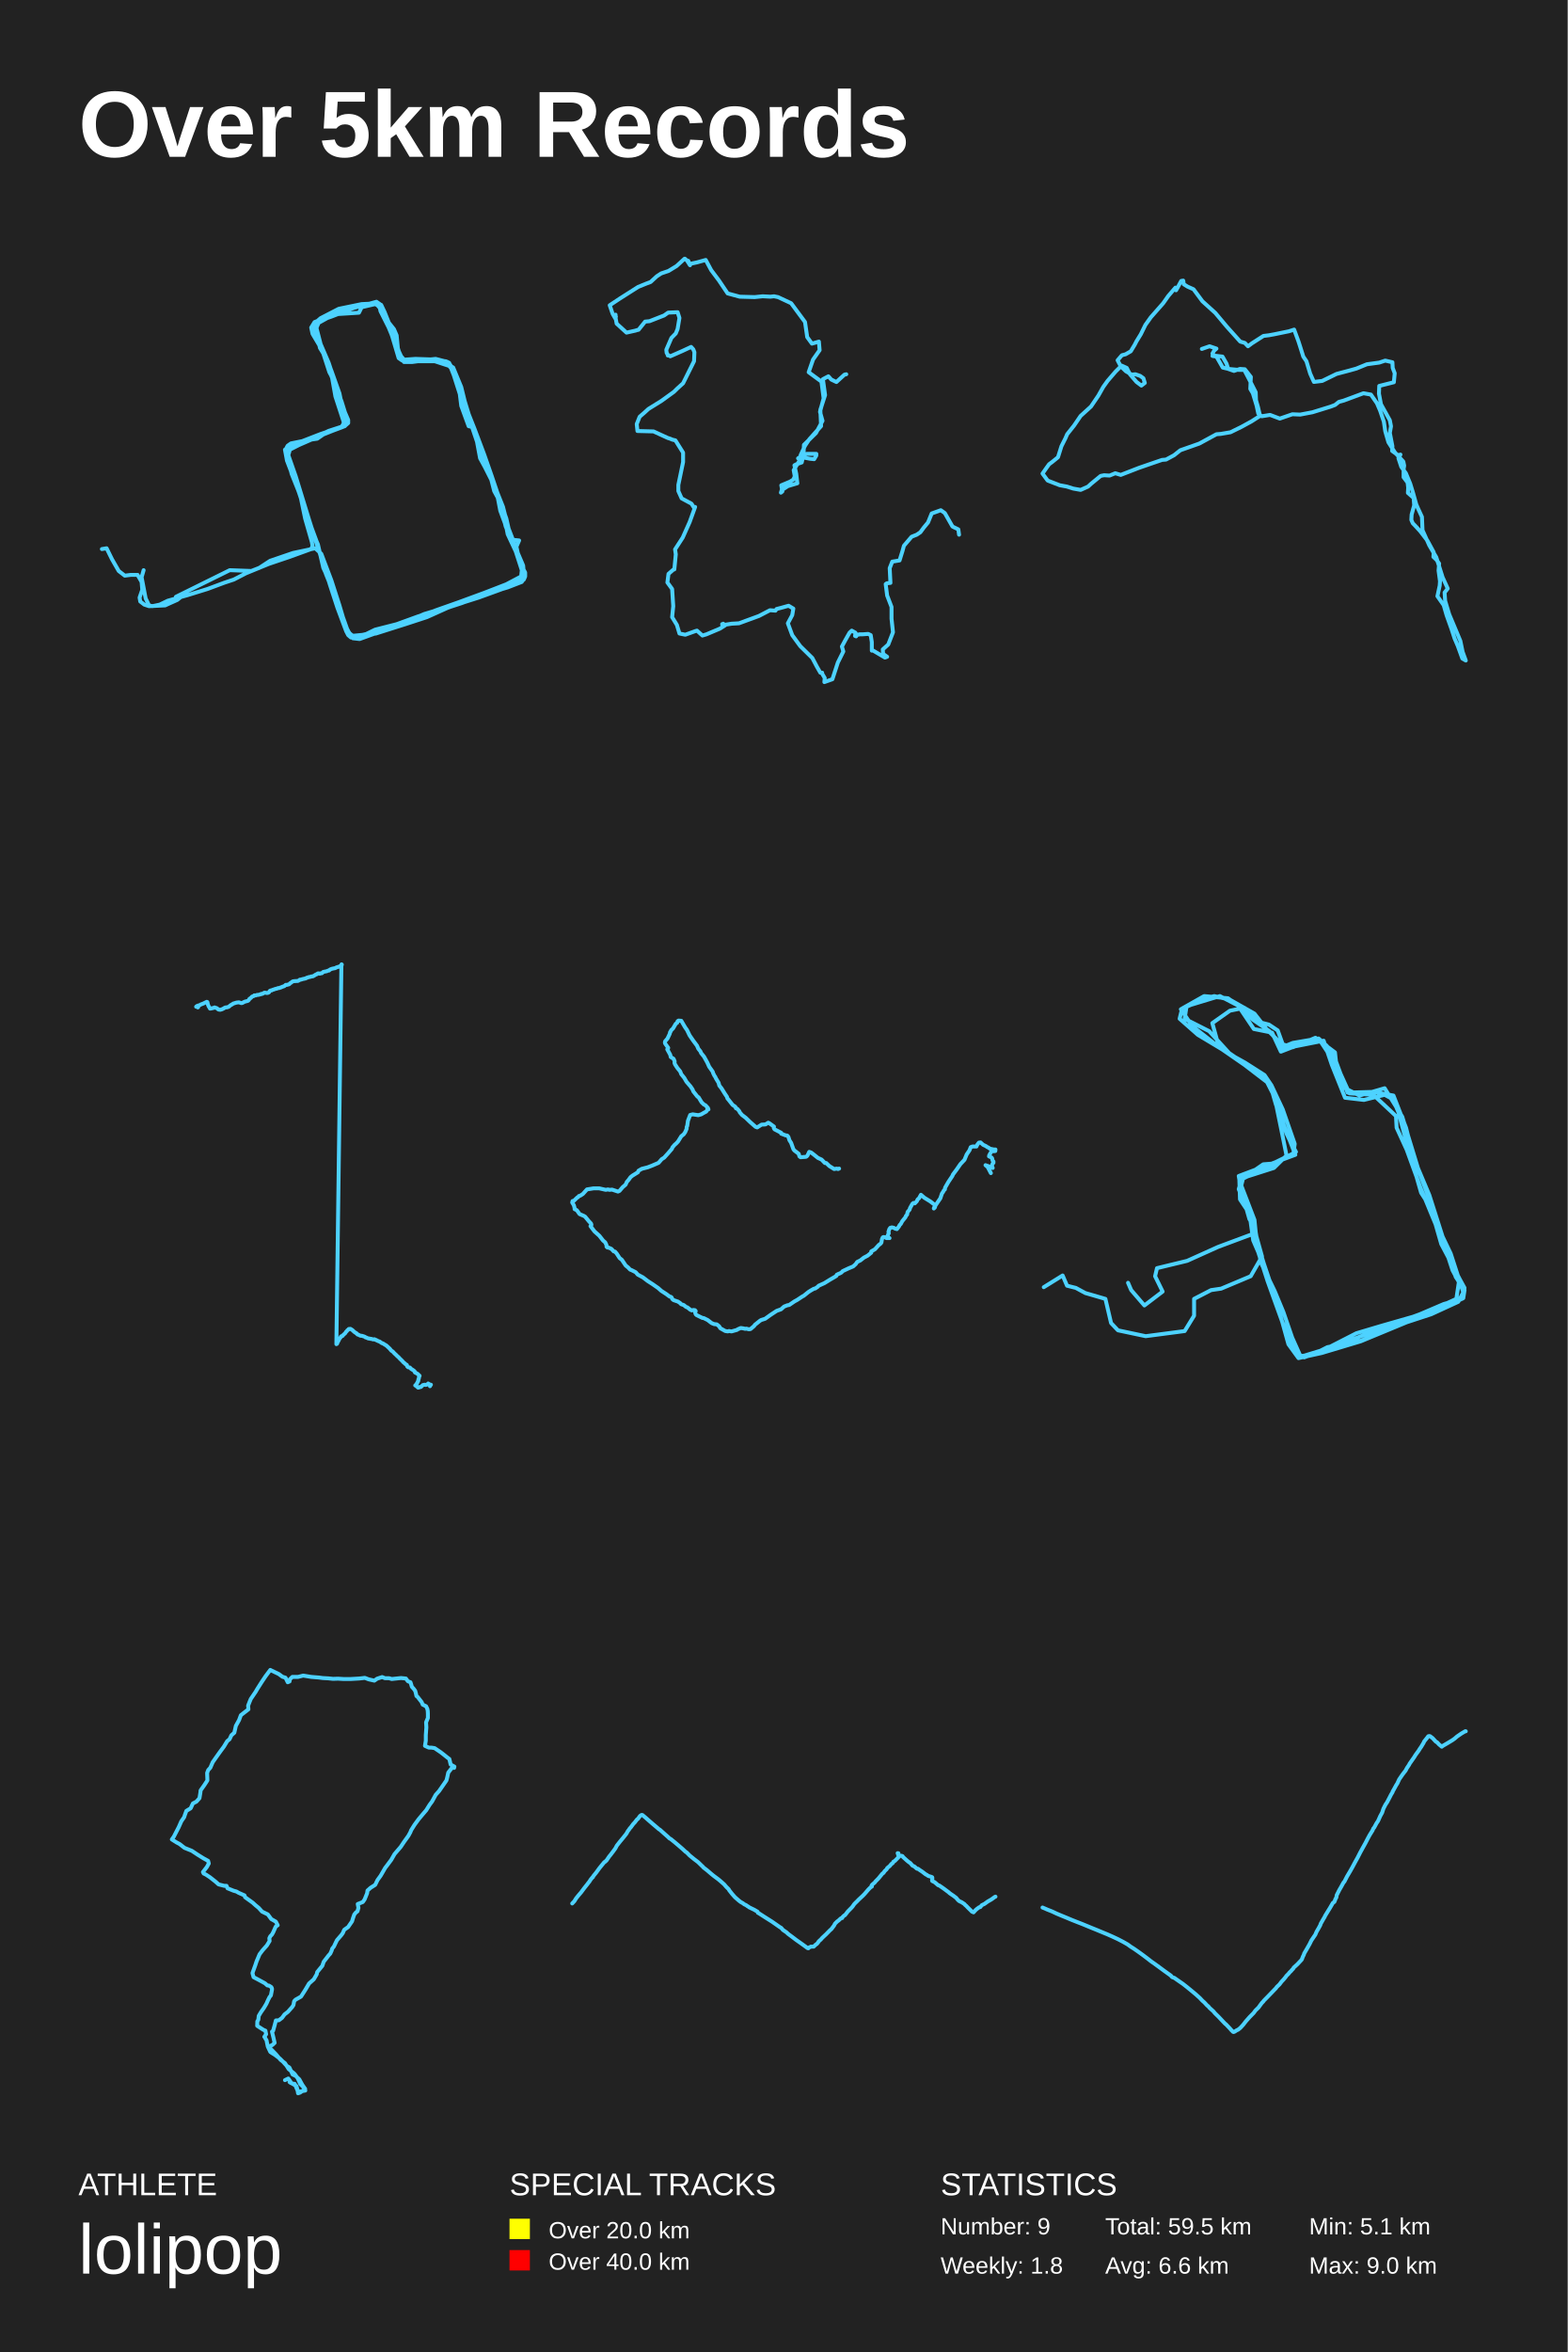
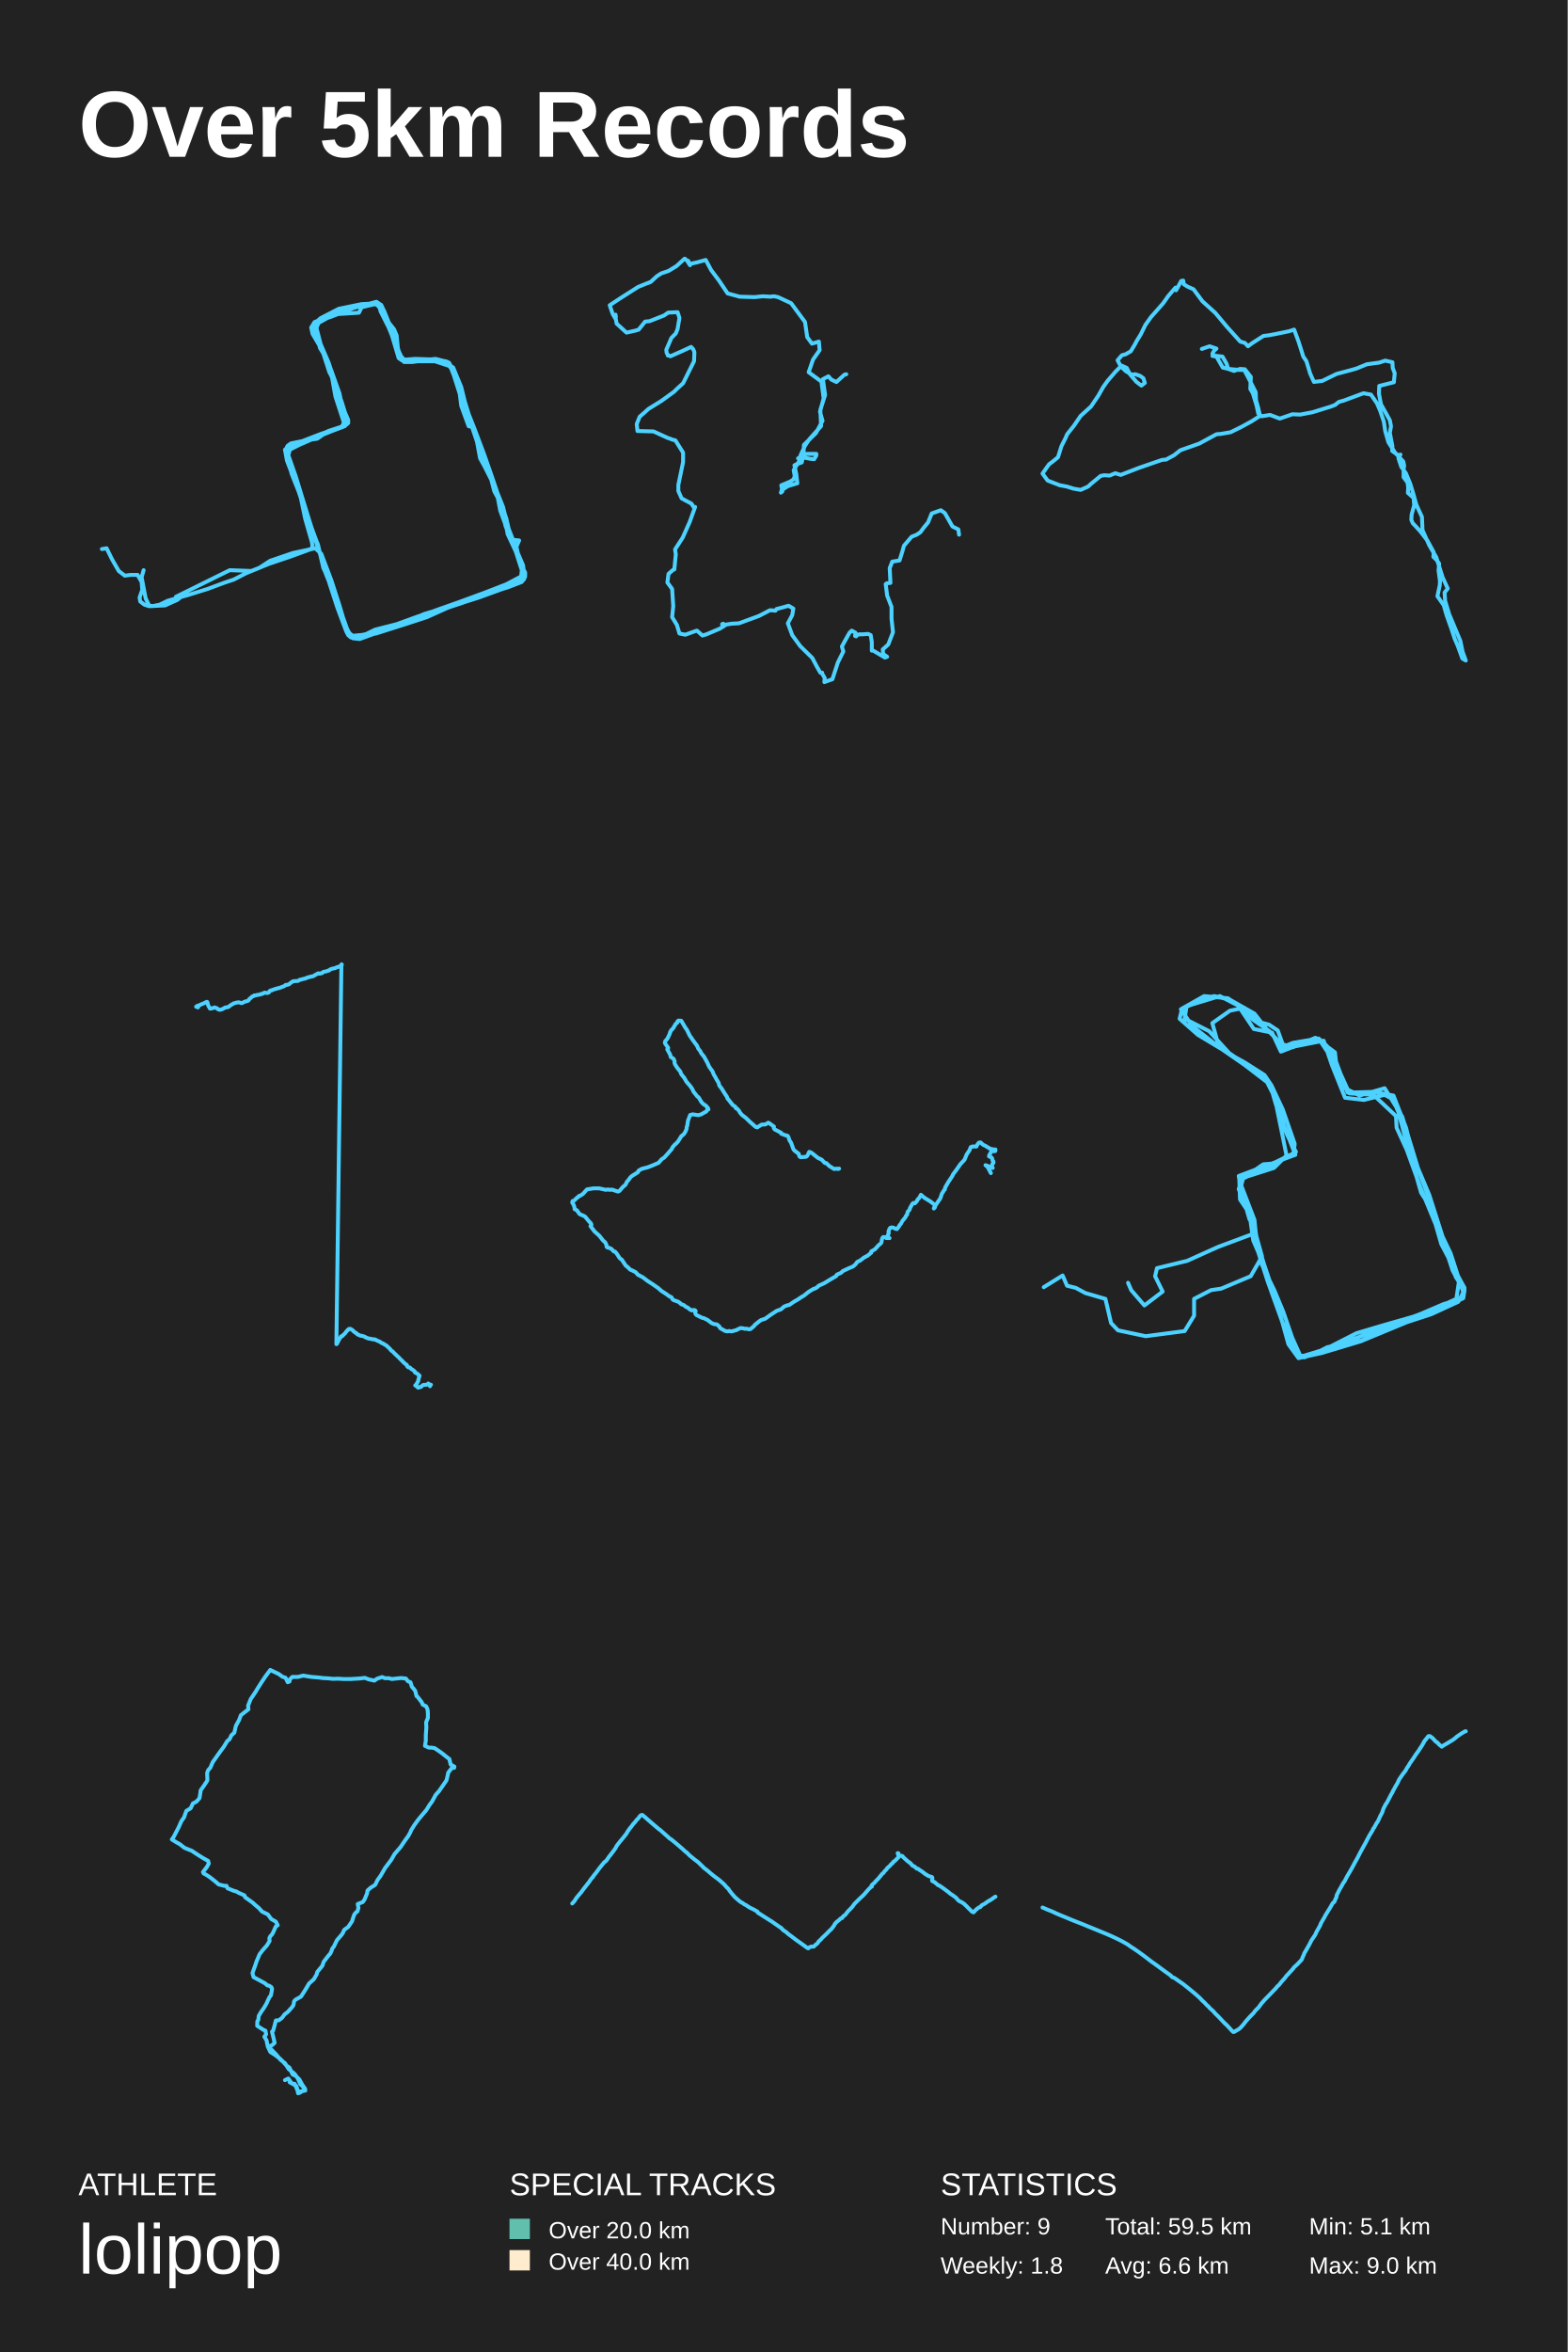
<svg xmlns="http://www.w3.org/2000/svg" baseProfile="full" height="300mm" version="1.1" viewBox="0,0,200,300" width="200mm">
  <defs />
  <rect fill="#222222" height="300" width="200" x="0" y="0" />
  <text fill="#FFFFFF" style="font-size:12px; font-family:Arial; font-weight:bold;" x="10" y="20">Over 5km Records</text>
  <text fill="#FFFFFF" style="font-size:4px; font-family:Arial" x="10" y="280">ATHLETE</text>
  <text fill="#FFFFFF" style="font-size:9px; font-family:Arial" x="10" y="290">lolipop</text>
  <text fill="#FFFFFF" style="font-size:4px; font-family:Arial" x="65" y="280">SPECIAL TRACKS</text>
-   <rect fill="yellow" height="2.6" width="2.6" x="65" y="283" />
+   <rect fill="#61bfad" height="2.6" width="2.6" x="65" y="283" />
  <text fill="#FFFFFF" style="font-size:3px; font-family:Arial" x="70" y="285.5">Over 20.0 km</text>
-   <rect fill="red" height="2.6" width="2.6" x="65" y="287" />
+   <rect fill="#ffebcd" height="2.6" width="2.6" x="65" y="287" />
  <text fill="#FFFFFF" style="font-size:3px; font-family:Arial" x="70" y="289.5">Over 40.0 km</text>
  <text fill="#FFFFFF" style="font-size:4px; font-family:Arial" x="120" y="280">STATISTICS</text>
  <text fill="#FFFFFF" style="font-size:3px; font-family:Arial" x="120" y="285">Number: 9</text>
  <text fill="#FFFFFF" style="font-size:3px; font-family:Arial" x="120" y="290">Weekly: 1.8</text>
  <text fill="#FFFFFF" style="font-size:3px; font-family:Arial" x="141" y="285">Total: 59.5 km</text>
  <text fill="#FFFFFF" style="font-size:3px; font-family:Arial" x="141" y="290">Avg: 6.6 km</text>
  <text fill="#FFFFFF" style="font-size:3px; font-family:Arial" x="167" y="285">Min: 5.1 km</text>
  <text fill="#FFFFFF" style="font-size:3px; font-family:Arial" x="167" y="290">Max: 9.0 km</text>
  <polyline fill="none" points="13.0,70.032 13.601,69.932 14.288,71.33 15.146,72.827 15.919,73.426 16.692,73.326 17.55,73.326 18.065,74.225 18.151,75.223 17.808,76.221 17.893,76.72 18.409,77.119 19.01,77.319 21.07,77.219 21.499,77.019 22.615,76.52 23.731,75.622 23.388,75.722 22.444,76.121 29.312,72.727 32.059,72.827 33.089,72.428 34.463,71.529 37.382,70.531 40.215,69.932 40.987,70.631 42.275,74.025 43.305,77.219 44.164,80.114 45.022,81.412 45.881,81.511 48.628,80.513 51.547,79.415 54.122,78.317 56.784,77.519 59.445,76.62 62.278,75.722 64.94,74.624 66.227,73.925 66.828,73.127 66.742,72.128 65.541,69.633 64.51,67.137 63.824,64.342 62.965,61.448 61.849,58.553 60.819,55.858 59.789,53.262 58.758,50.567 57.9,47.872 57.471,46.774 57.041,46.275 55.582,45.776 52.663,46.075 51.289,45.975 50.86,45.676 50.002,42.781 48.971,40.285 48.542,38.888 48.113,38.588 45.194,39.187 42.275,40.086 40.816,40.685 40.472,40.984 40.129,41.883 40.386,42.881 41.159,44.578 42.275,47.273 43.305,50.168 43.906,53.063 43.82,54.061 43.563,54.46 40.901,55.359 37.725,56.656 36.781,57.056 36.351,57.355 36.609,58.752 37.639,61.448 38.498,63.344 39.356,66.239 40.386,69.034 41.159,71.729 42.189,74.724 43.219,77.519 44.25,80.314 44.851,81.112 47.941,80.813 50.774,79.914 51.719,79.615 54.466,78.716 57.127,77.519 59.96,76.52 62.793,75.522 65.455,74.424 66.657,73.626 66.828,73.226 65.97,70.232 64.854,67.337 64.167,64.642 63.051,61.847 62.107,59.052 60.99,56.157 59.96,53.362 59.102,50.567 58.072,47.872 57.471,46.574 57.127,46.175 55.582,45.776 52.577,46.175 51.547,46.175 50.946,45.476 50.002,42.482 48.714,39.786 48.456,38.788 48.027,38.489 45.108,39.287 42.275,40.385 40.816,40.884 40.215,41.683 40.129,42.681 40.3,43.081 40.901,43.879 41.932,46.275 42.79,48.87 43.649,51.765 44.421,53.562 44.421,53.961 44.078,54.261 41.932,54.959 39.442,56.157 37.811,56.656 37.038,57.155 36.781,58.054 37.725,60.749 38.583,63.544 39.442,66.339 40.3,69.034 41.245,71.829 42.103,74.624 43.048,77.519 44.164,80.513 44.421,81.012 44.765,81.312 47.855,80.613 50.86,79.814 53.178,79.016 55.668,77.918 58.243,77.119 61.076,76.221 63.824,75.223 66.485,74.225 66.828,73.925 67.0,73.526 67.0,73.027 66.313,71.729 65.884,69.733 66.227,68.934 65.283,68.834 64.339,66.139 64.081,64.542 63.051,62.645 62.364,59.95 61.162,57.255 60.218,54.46 59.188,51.765 58.415,49.07 57.642,47.073 57.299,46.674 55.153,45.975 52.32,46.075 51.375,45.876 50.774,44.578 50.603,42.781 50.259,41.982 49.229,40.685 48.542,39.487 48.456,39.088 47.855,38.788 46.138,39.187 45.795,39.886 44.25,39.986 42.618,40.086 40.644,41.184 40.3,41.982 40.816,44.378 41.245,45.077 42.017,47.473 42.447,48.271 43.477,51.565 44.25,53.662 43.992,54.36 40.644,55.458 38.326,56.357 37.038,56.756 36.523,57.355 37.21,60.25 38.154,62.845 39.013,65.44 39.957,68.036 40.816,70.631 41.588,73.226 42.79,76.221 43.82,78.916 44.421,80.613 45.108,81.212 46.396,81.012 49.401,80.014 52.405,79.116 55.668,77.818 58.501,76.82 61.763,75.622 64.596,74.524 66.485,73.526 66.571,72.727 65.798,70.332 64.768,68.136 64.596,67.237 63.824,65.141 63.308,62.446 61.849,59.551 61.248,58.453 60.819,56.157 60.218,54.46 59.789,54.36 58.844,51.765 58.587,49.669 57.642,47.073 57.299,46.275 56.87,46.075 53.35,46.075 51.547,46.075 50.774,44.977 49.744,42.082 48.542,39.687 48.456,39.287 47.941,38.688 45.795,38.988 42.876,39.986 40.129,41.084 39.7,41.783 39.871,42.581 41.588,45.476 42.275,47.972 43.563,51.166 44.335,53.662 43.906,54.36 40.901,55.558 38.154,56.756 36.781,57.455 36.781,58.952 37.983,62.047 38.927,64.941 39.871,67.836 40.558,69.433 41.245,72.428 42.533,75.223 43.563,78.317 43.563,78.816 44.593,80.813 45.366,81.312 46.224,81.112 47.855,80.314 50.603,79.615 53.35,78.617 56.183,77.818 58.93,76.92 61.763,75.822 64.768,74.923 66.571,74.225 66.742,73.326 66.657,71.929 65.369,68.934 65.025,68.036 64.596,66.139 63.652,63.444 62.707,60.649 61.763,57.954 60.561,54.76 59.531,52.164 58.844,49.369 57.814,46.874 56.011,45.876 53.006,45.776 51.547,45.876 51.032,45.277 50.173,42.581 49.057,39.786 48.628,38.888 48.199,38.688 46.138,38.788 43.219,39.387 40.901,40.585 40.558,40.884 40.386,41.883 41.159,44.877 42.275,47.672 42.79,50.567 43.734,53.462 43.906,53.961 43.734,54.46 41.331,55.359 40.472,55.957 39.099,56.157 37.124,56.556 36.695,56.856 36.437,57.355 37.21,60.449 38.326,63.244 38.927,66.139 39.785,69.134 39.871,69.633 39.7,70.032 36.952,71.03 34.291,71.929 31.372,73.127 29.827,73.925 28.625,74.324 26.479,75.123 23.903,75.921 21.413,76.62 20.383,77.119 19.439,77.319 19.01,77.219 18.58,76.321 18.065,73.626 18.323,72.727 18.323,72.727" stroke="#4dd2ff" stroke-linecap="round" stroke-linejoin="round" stroke-width="0.5" />
  <polyline fill="none" points="107.964,47.737 107.731,47.789 106.706,48.727 106.054,48.414 105.682,47.998 104.983,48.362 105.262,50.393 104.657,52.268 104.75,54.351 103.26,56.017 102.701,56.85 102.142,58.048 102.189,58.1 102.189,58.1 102.235,58.204 102.375,58.048 102.515,57.996 102.934,57.892 102.934,57.892 104.145,57.892 104.145,58.1 103.865,58.569 103.353,58.517 103.353,58.517 102.515,58.36 101.956,58.36 101.816,58.464 102.096,58.569 102.189,58.464 101.816,59.037 101.257,59.975 101.397,60.756 101.211,61.172 100.792,61.433 99.674,61.901 99.814,62.682 99.627,62.839 99.721,62.526 100.512,62.005 101.723,61.641 101.583,60.443 101.351,59.35 101.537,59.246 102.282,58.985 102.515,57.944 102.561,56.746 104.098,55.236 104.936,53.674 104.61,52.528 105.076,50.81 104.797,48.675 103.167,47.477 103.726,45.863 104.564,44.665 104.471,43.571 103.586,43.832 102.98,42.998 102.701,41.072 100.931,38.676 99.255,37.895 98.743,37.791 98.277,37.843 97.299,37.791 96.274,37.895 94.365,37.843 92.828,37.426 91.71,35.76 90.733,34.458 90.034,33.156 88.916,33.469 87.938,33.677 87.985,33.781 87.799,33.417 88.031,33.833 87.659,33.26 87.892,33.469 87.799,33.26 87.752,33.312 87.426,33.052 87.379,33.0 87.333,33.0 86.308,33.937 85.284,34.562 84.352,34.875 83.794,35.239 83.002,35.968 82.443,36.177 81.418,36.593 79.043,38.103 77.786,38.937 78.159,40.03 78.485,40.603 78.391,40.343 78.578,40.395 78.531,40.343 78.531,40.343 78.531,40.186 78.531,40.134 78.485,40.291 78.671,41.28 79.928,42.426 81.092,42.165 81.232,42.113 81.465,42.061 82.303,41.02 82.862,40.968 84.725,40.238 85.237,39.874 86.448,39.822 86.681,40.551 86.448,41.957 86.215,42.53 85.656,43.103 85.004,44.613 85.051,45.029 85.098,45.081 85.144,45.134 85.191,45.342 85.284,45.342 85.33,45.342 85.517,45.446 87.053,44.769 88.171,44.248 88.451,44.561 88.59,44.925 88.544,46.071 87.147,48.883 86.401,49.56 85.982,49.976 84.399,51.122 82.722,52.164 82.21,52.632 81.605,53.153 81.232,54.09 81.325,54.976 83.374,55.028 85.191,55.861 85.517,55.965 85.749,56.069 86.169,56.173 87.147,57.735 87.147,58.933 86.541,61.849 86.541,62.63 86.96,63.568 88.218,64.245 88.544,64.765 88.683,64.661 87.985,66.588 87.1,68.567 86.122,70.077 86.215,70.702 86.029,72.628 85.936,72.628 85.284,73.201 85.144,74.295 85.749,75.128 85.889,77.315 85.749,78.721 86.355,79.71 86.681,80.804 87.426,80.96 88.73,80.491 88.916,80.439 89.615,81.064 90.127,80.908 91.85,80.179 92.502,79.762 92.362,79.71 92.13,79.606 92.13,79.658 92.269,79.554 92.362,79.762 92.362,79.71 93.34,79.554 94.272,79.502 96.833,78.564 98.23,77.835 98.929,77.888 99.069,77.679 99.674,77.523 100.605,77.263 101.211,77.627 101.071,78.46 100.512,79.502 101.071,81.012 102.096,82.418 103.632,83.928 104.238,85.073 104.657,85.802 104.89,85.802 104.843,85.854 105.216,86.479 105.169,87.0 106.194,86.636 106.892,84.501 107.591,83.095 107.405,82.47 107.824,81.689 108.383,80.699 108.662,80.439 109.128,80.699 109.128,80.96 109.221,81.116 109.221,81.168 109.081,81.116 109.128,80.856 109.5,80.96 109.64,80.908 110.059,80.908 110.758,80.856 111.084,81.012 111.223,81.897 111.223,82.991 111.317,82.938 112.9,83.876 113.179,83.772 112.667,83.407 112.621,82.834 113.319,82.209 113.925,80.647 113.738,78.929 113.738,77.419 113.179,75.961 112.993,74.503 113.133,74.399 113.599,74.347 113.505,72.472 113.831,71.639 114.763,71.483 115.135,70.285 115.322,69.608 116.3,68.462 116.952,68.202 117.417,67.89 117.836,67.317 118.395,66.64 118.861,65.494 120.025,65.078 120.537,65.442 121.515,67.161 122.261,67.525 122.354,68.202" stroke="#4dd2ff" stroke-linecap="round" stroke-linejoin="round" stroke-width="0.5" />
  <polyline fill="none" points="154.68,45.399 155.192,45.484 155.997,46.887 156.728,47.057 158.081,47.184 158.739,47.184 159.36,48.375 160.201,50.033 160.238,51.053 160.494,51.945 160.749,53.051 159.689,53.731 158.373,54.453 156.984,55.134 155.741,55.346 155.192,55.389 152.999,56.579 150.586,57.429 149.781,58.067 148.758,58.619 148.246,58.662 146.637,59.214 145.284,59.682 142.981,60.575 142.286,60.362 141.555,60.66 140.861,60.617 140.422,60.702 139.179,61.722 138.813,62.062 137.863,62.487 136.912,62.317 136.108,62.062 135.194,61.892 133.658,61.297 133.0,60.405 133.475,59.724 133.841,59.214 134.243,58.917 134.609,58.619 134.974,58.322 135.413,56.919 135.925,55.899 136.144,55.389 137.022,54.283 137.863,53.051 139.179,51.86 140.129,50.458 140.751,49.352 141.299,48.587 142.323,47.397 143.091,46.632 143.749,46.929 144.151,47.737 144.992,48.715 145.613,49.182 146.052,48.842 145.869,48.247 145.467,47.95 144.846,47.737 144.37,47.78 143.639,47.354 142.981,46.717 142.579,45.952 143.127,45.314 143.603,45.186 144.261,44.804 144.773,43.954 144.992,43.529 145.54,42.636 146.125,41.446 146.82,40.468 148.392,38.682 149.05,37.747 149.964,36.685 150.037,37.025 150.257,36.642 150.695,35.834 150.951,35.792 151.024,36.259 151.5,36.557 152.267,36.897 153.401,38.427 155.046,39.915 156.508,41.658 158.227,43.571 158.812,43.741 159.214,44.166 159.726,43.784 161.188,42.848 161.883,42.763 162.578,42.636 164.442,42.253 165.1,42.041 165.649,43.529 165.868,44.209 166.27,45.484 166.672,46.079 167.148,47.652 167.623,48.715 168.683,48.587 170.511,47.695 172.12,47.269 173.034,47.014 174.387,46.462 175.959,46.249 176.726,45.994 177.64,46.207 177.677,46.929 177.933,47.609 177.823,48.757 175.959,49.225 175.922,50.203 176.178,51.563 177.311,53.603 177.458,54.368 177.311,55.219 177.64,56.919 177.604,57.514 178.372,58.067 178.664,57.982 178.408,58.449 178.774,59.554 179.359,60.362 179.907,61.68 180.273,62.87 180.675,64.315 180.894,64.825 181.406,65.931 181.479,67.631 182.357,69.586 183.234,71.074 184.039,73.624 184.697,75.069 184.295,75.58 184.368,76.642 184.879,78.342 185.574,80 186.305,81.743 186.598,83.146 187.0,84.251 186.561,83.996 185.976,82.38 185.574,81.445 185.172,80.213 184.55,78.47 184.185,77.195 183.381,76.047 183.673,74.687 183.71,74.134 183.527,72.774 183.6,71.881 183.271,71.414 182.869,71.031 182.905,70.436 182.101,68.949 181.187,67.758 180.565,67.078 180.236,66.738 180.053,66.313 180.09,65.633 180.419,64.443 180.346,63.508 179.615,62.87 179.651,62.19 179.578,61.552 179.066,60.872 179.066,59.852 179.139,59.384 179.03,58.874 177.97,57.727 177.129,56.409 176.726,55.006 176.544,53.773 176.068,52.37 175.666,51.435 174.898,50.33 173.948,50.16 171.425,51.095 170.804,51.265 170.328,51.648 169.78,51.86 167.44,52.583 165.868,52.881 164.881,52.838 163.272,53.391 162.029,52.923 160.969,53.093 160.53,52.753 160.311,51.733 159.835,50.16 159.506,49.607 159.58,48.077 158.812,47.099 158.19,47.057 157.422,47.312 156.691,47.057 156.472,46.377 155.96,45.484 154.9,45.357 154.68,45.101 154.9,44.719 155.192,44.464 154.315,44.166 153.328,44.506" stroke="#4dd2ff" stroke-linecap="round" stroke-linejoin="round" stroke-width="0.5" />
  <polyline fill="none" points="54.978,176.624 54.926,176.677 54.887,176.729 54.855,176.812 54.881,176.692 54.849,176.662 54.816,176.587 54.622,176.466 54.551,176.579 54.331,176.647 54.299,176.647 54.26,176.639 54.228,176.632 54.15,176.624 53.93,176.677 53.768,176.842 53.717,176.895 53.684,176.917 53.561,176.917 53.51,176.917 53.51,176.94 53.477,176.962 53.374,177.0 53.328,176.992 53.296,176.94 53.186,176.865 53.05,176.737 52.973,176.714 52.999,176.677 53.07,176.639 53.186,176.451 53.251,176.369 53.257,176.293 53.361,176.151 53.374,175.948 53.4,175.895 53.432,175.85 53.451,175.677 53.471,175.602 53.523,175.527 53.529,175.482 53.497,175.444 53.413,175.392 53.387,175.346 53.296,175.256 53.109,175.144 53.024,175.098 52.96,175.076 52.934,175.053 52.953,175.016 52.934,174.986 52.915,174.948 52.876,174.911 52.792,174.82 52.585,174.685 52.494,174.632 52.436,174.595 52.416,174.565 52.371,174.52 52.287,174.429 52.125,174.407 52.08,174.392 52.041,174.369 51.951,174.279 51.931,174.242 51.925,174.151 51.905,174.099 51.711,173.979 51.627,173.888 51.498,173.791 51.349,173.625 51.194,173.467 51.013,173.295 50.851,173.114 50.689,172.979 50.592,172.881 50.553,172.836 50.379,172.678 50.23,172.528 50.114,172.393 49.932,172.28 49.79,172.114 49.758,172.062 49.609,171.919 49.441,171.761 49.312,171.648 49.286,171.618 49.098,171.513 48.91,171.393 48.865,171.363 48.807,171.34 48.768,171.34 48.645,171.273 48.613,171.243 48.425,171.115 48.341,171.092 48.134,171.002 48.076,170.979 47.998,170.912 47.863,170.889 47.778,170.822 47.72,170.829 47.662,170.852 47.455,170.807 47.364,170.769 47.235,170.769 47.235,170.769 47.17,170.746 47.112,170.724 47.009,170.731 46.802,170.641 46.692,170.589 46.634,170.589 46.575,170.521 46.433,170.468 46.388,170.446 46.33,170.438 46.239,170.401 46.123,170.378 46.019,170.378 45.961,170.363 45.903,170.333 45.812,170.295 45.76,170.258 45.663,170.213 45.611,170.213 45.482,170.062 45.456,170.04 45.417,170.04 45.327,169.965 45.295,169.957 45.172,169.859 45.01,169.709 44.965,169.656 44.855,169.589 44.712,169.499 44.499,169.514 44.473,169.536 44.467,169.574 44.415,169.619 44.331,169.664 44.221,169.822 44.169,169.852 44.104,169.942 44.046,170.047 43.871,170.205 43.749,170.318 43.729,170.363 43.697,170.401 43.567,170.431 43.509,170.461 43.477,170.506 43.477,170.566 43.438,170.596 43.309,170.761 43.257,170.859 43.173,171.032 43.063,171.227 42.998,171.4 42.914,171.445 43.554,123.038 43.574,123.0 43.606,123.023 43.606,123.075 43.567,123.135 43.496,123.188 43.354,123.241 43.225,123.308 43.16,123.331 43.024,123.354 42.979,123.384 42.914,123.399 42.752,123.489 42.707,123.496 42.5,123.534 42.293,123.587 42.086,123.677 41.983,123.79 41.873,123.79 41.827,123.82 41.743,123.85 41.698,123.88 41.646,123.888 41.426,123.933 41.245,123.97 41.213,123.993 41.168,124.023 41.142,124.068 41.109,124.106 41.064,124.136 40.857,124.158 40.818,124.173 40.792,124.196 40.76,124.188 40.728,124.166 40.585,124.151 40.501,124.188 40.469,124.234 40.424,124.264 40.327,124.286 40.158,124.391 40.107,124.422 39.958,124.512 39.842,124.542 39.751,124.542 39.693,124.557 39.641,124.587 39.479,124.617 39.305,124.655 39.259,124.692 39.169,124.707 39.13,124.715 39.078,124.737 39.046,124.775 38.994,124.805 38.884,124.82 38.787,124.85 38.742,124.85 38.561,124.895 38.528,124.91 38.496,124.926 38.438,124.933 38.38,124.956 38.283,124.956 38.244,124.963 38.218,124.978 38.205,125.008 38.179,125.031 38.114,125.061 38.004,125.121 37.823,125.129 37.571,125.144 37.39,125.166 37.338,125.181 37.312,125.211 37.248,125.241 37.151,125.332 37.015,125.407 36.892,125.542 36.691,125.595 36.562,125.633 36.465,125.617 36.426,125.64 36.361,125.7 36.31,125.753 36.239,125.79 36.019,125.866 35.818,125.956 35.721,125.978 35.682,126.001 35.65,126.016 35.456,126.039 35.398,126.061 35.372,126.076 35.281,126.114 35.229,126.114 35.139,126.136 35.074,126.159 34.861,126.234 34.725,126.272 34.686,126.317 34.641,126.332 34.524,126.332 34.401,126.4 34.376,126.452 34.337,126.55 34.194,126.64 34.136,126.64 34.084,126.663 34,126.648 33.755,126.61 33.735,126.618 33.709,126.633 33.625,126.67 33.599,126.693 33.515,126.746 33.457,126.761 33.347,126.768 33.328,126.806 33.231,126.806 33.192,126.836 32.959,126.896 32.862,126.896 32.733,126.919 32.681,126.949 32.629,126.964 32.532,126.971 32.487,126.956 32.429,126.964 32.422,127.009 32.351,127.054 32.209,127.099 32.157,127.114 32.034,127.25 32.002,127.287 31.918,127.34 31.827,127.4 31.788,127.46 31.782,127.498 31.762,127.528 31.736,127.55 31.672,127.633 31.575,127.671 31.542,127.686 31.445,127.708 31.238,127.761 31.167,127.791 31.135,127.814 31.064,127.836 31.018,127.874 30.96,127.904 30.883,127.934 30.779,127.949 30.617,127.889 30.475,127.844 30.242,127.874 30.171,127.881 29.97,127.942 29.77,128.002 29.563,128.137 29.518,128.167 29.479,128.175 29.401,128.227 29.246,128.363 29.149,128.43 29.11,128.438 28.942,128.491 28.838,128.491 28.696,128.521 28.67,128.543 28.644,128.558 28.612,128.573 28.567,128.611 28.34,128.724 28.282,128.746 28.101,128.799 27.862,128.769 27.706,128.626 27.609,128.573 27.551,128.558 27.493,128.543 27.377,128.498 27.215,128.566 26.982,128.618 26.846,128.648 26.794,128.648 26.717,128.513 26.691,128.453 26.665,128.423 26.62,128.363 26.536,128.16 26.529,128.122 26.51,128.069 26.503,128.017 26.484,127.979 26.471,127.866 26.452,127.814 26.38,127.784 26.18,127.881 25.986,127.979 25.921,128.009 25.701,128.092 25.643,128.107 25.552,128.167 25.501,128.197 25.3,128.257 25.248,128.272 25.119,128.325 25.022,128.408 25.19,128.37 25.242,128.34 25.287,128.423 25.274,128.468 25.235,128.498 25.235,128.498" stroke="#4dd2ff" stroke-linecap="round" stroke-linejoin="round" stroke-width="0.5" />
  <polyline fill="none" points="107.053,149.057 106.912,149.111 106.747,149.057 106.417,149.111 105.805,148.728 105.405,148.345 105.24,148.345 104.816,147.907 104.345,147.689 103.733,147.196 103.474,147.004 103.238,146.922 103.003,147.415 102.838,147.552 102.131,147.606 101.99,147.497 101.896,147.169 101.331,146.731 101.213,146.567 100.93,145.773 100.718,145.445 100.577,145.007 100.436,144.843 100.224,144.815 99.659,144.597 99.659,144.487 98.976,144.131 98.811,144.049 98.717,143.885 98.74,143.694 98.128,143.256 98.01,143.201 97.657,143.42 97.162,143.447 96.597,143.803 96.385,143.721 95.702,143.119 95.137,142.572 94.666,142.216 94.383,141.887 94.313,141.723 94.054,141.422 93.889,141.368 93.818,141.176 93.465,140.93 92.947,140.273 92.805,140.109 92.735,139.89 92.476,139.507 92.052,138.823 91.769,138.467 91.675,138.111 91.345,137.564 91.228,137.318 91.157,137.236 90.992,136.907 90.922,136.688 90.474,136.059 90.239,135.539 89.815,134.773 89.438,134.308 89.367,134.116 89.085,133.76 88.92,133.377 88.449,132.748 87.978,132.064 87.648,131.38 87.413,131.051 87.012,130.367 86.918,130.203 86.565,130.176 86.447,130.258 86.4,130.449 86.212,130.586 85.858,131.188 85.623,131.407 85.576,131.544 85.481,131.653 85.458,131.817 85.387,131.982 85.152,132.474 85.058,132.584 84.846,132.83 84.822,133.021 84.893,133.158 85.246,133.651 85.222,133.76 85.128,133.842 85.505,134.527 85.576,134.828 85.929,135.046 86.07,135.375 86.047,135.566 86.117,135.758 86.4,136.196 86.777,136.661 86.918,137.017 87.295,137.482 87.577,137.974 88.096,138.576 88.355,138.96 88.449,139.206 88.967,139.863 89.132,139.972 89.509,140.601 89.791,140.875 90.003,140.984 90.309,141.313 90.38,141.504 90.38,141.504 90.239,141.368 90.286,141.504 90.097,141.778 89.791,141.942 89.461,142.134 89.085,142.243 88.378,142.134 88.048,142.216 87.766,142.955 87.672,143.611 87.601,143.748 87.601,143.967 87.413,144.405 87.224,144.679 86.918,144.925 86.494,145.609 86.235,145.883 86.094,145.992 85.788,146.348 85.717,146.539 85.222,147.114 84.728,147.661 84.422,147.853 84.021,148.318 83.197,148.674 82.632,148.893 81.878,149.084 81.454,149.33 81.384,149.522 80.677,149.96 80.442,150.151 80.206,150.48 79.971,150.753 79.806,151.109 79.453,151.41 79.029,151.902 78.84,151.985 78.087,151.738 77.734,151.766 77.569,151.711 77.286,151.766 76.438,151.574 75.732,151.574 74.884,151.711 74.366,152.286 74.036,152.504 73.848,152.559 73.754,152.696 73.636,152.751 73.188,153.189 73.047,153.189 73.0,153.38 73.212,153.736 73.306,154.091 73.306,154.228 73.589,154.365 73.942,154.858 74.46,155.077 74.648,155.186 75.143,155.788 75.402,156.062 75.449,156.226 75.331,156.39 75.85,157.074 76.462,157.621 76.933,158.223 77.215,158.469 77.38,158.825 77.38,159.017 77.498,159.126 77.616,159.126 77.993,159.29 78.299,159.619 78.464,159.646 78.676,159.892 79.052,160.467 79.335,160.686 79.829,161.425 80.136,161.671 80.395,161.944 80.56,161.999 81.101,162.273 81.36,162.574 82.02,162.929 82.632,163.395 83.268,163.805 83.974,164.298 84.375,164.653 85.01,165.064 85.411,165.365 85.599,165.419 85.693,165.501 85.764,165.693 85.929,165.83 86.494,166.021 86.777,166.213 86.894,166.35 87.224,166.459 87.53,166.705 87.695,166.76 88.072,167.061 88.26,167.143 88.449,167.088 88.661,167.116 88.755,167.225 88.684,167.417 88.755,167.636 88.873,167.745 89.603,168.101 89.791,168.128 90.286,168.374 90.78,168.757 91.11,168.894 91.44,168.922 91.746,169.168 91.887,169.414 92.523,169.77 92.853,169.824 92.994,169.77 93.324,169.824 94.007,169.633 94.124,169.551 94.501,169.387 94.689,169.414 94.854,169.441 95.066,169.496 95.208,169.469 95.537,169.551 95.749,169.523 96.197,169.14 96.314,168.976 96.927,168.484 97.092,168.374 97.61,168.21 98.34,167.69 99.093,167.198 99.635,167.006 100.035,166.651 100.459,166.486 100.671,166.459 101.354,165.994 101.707,165.802 102.367,165.365 102.532,165.283 103.144,164.79 103.45,164.598 103.827,164.38 103.992,164.352 104.321,164.133 104.439,163.997 105.169,163.668 105.876,163.23 106.535,162.847 106.7,162.738 106.747,162.601 106.959,162.492 107.171,162.41 107.359,162.3 107.501,162.136 108.254,161.78 108.843,161.534 109.173,161.233 109.361,160.959 109.761,160.768 110.209,160.412 110.68,160.166 111.151,159.783 111.151,159.619 111.622,159.345 112.116,158.798 112.305,158.661 112.446,158.497 112.517,158.059 112.611,157.84 112.705,157.785 112.917,157.813 113.082,157.922 113.482,157.922 113.317,157.813 113.223,157.649 113.388,157.293 113.341,157.129 113.459,156.773 113.577,156.609 113.788,156.554 114.024,156.609 114.212,156.718 114.424,156.773 114.683,156.445 114.778,156.253 114.919,156.116 115.107,155.761 115.508,155.268 115.578,155.077 115.72,154.94 115.79,154.584 116.049,154.283 116.096,154.091 116.403,153.544 116.544,153.435 116.709,153.489 116.968,153.216 117.062,152.997 117.25,152.833 117.486,152.395 117.933,152.778 118.687,153.243 119.323,153.736 119.252,153.955 119.158,154.037 119.134,154.146 119.276,154.009 119.323,153.79 119.841,153.024 119.959,152.86 120.171,152.231 120.312,152.039 120.406,151.848 120.547,151.711 120.571,151.492 120.995,150.753 121.489,150.014 121.584,149.796 122.055,149.166 122.526,148.482 123.044,147.935 123.326,147.251 123.679,146.731 123.844,146.32 124.056,146.238 124.574,146.238 124.669,146.019 124.881,145.746 125.092,145.718 125.422,146.019 125.775,146.184 125.964,146.32 126.105,146.375 126.27,146.512 126.788,146.621 127.0,146.621 126.976,146.813 126.765,146.84 126.529,146.786 126.199,147.36 126.176,147.497 126.294,147.552 126.482,147.634 126.576,147.743 126.623,148.017 126.741,148.154 126.741,148.318 126.647,148.4 126.576,148.564 126.529,148.728 126.6,148.865 126.647,148.975 126.647,148.975 125.964,148.701 125.728,148.619 126.011,148.865 126.411,149.631 126.411,149.604" stroke="#4dd2ff" stroke-linecap="round" stroke-linejoin="round" stroke-width="0.5" />
  <polyline fill="none" points="143.912,163.621 144.314,164.554 145.999,166.513 148.325,164.741 147.363,162.782 147.603,161.755 151.455,160.822 155.386,159.05 159.639,157.464 160.441,158.583 161.244,161.196 162.848,165.954 164.373,171.458 165.657,173.23 168.626,172.577 173.6,171.085 179.458,168.659 182.587,167.633 186.037,166.047 186.679,164.834 185.074,159.889 183.871,157.371 182.747,154.012 181.062,149.534 180.18,146.642 178.896,142.443 176.649,138.805 173.44,139.738 171.594,138.805 170.551,136.379 170.311,134.233 167.823,132.367 164.935,133.58 163.651,133.207 163.009,131.434 161.886,130.688 160.441,130.315 158.756,128.542 156.911,128.915 154.664,130.501 155.467,133.394 158.596,135.54 161.244,137.312 162.608,139.738 163.089,141.137 163.811,143.563 165.256,147.295 161.244,148.787 158.034,150 158.355,151.866 159.398,155.505 160.04,156.531 160.281,158.957 161.725,163.435 163.571,168.566 165.577,172.764 166.379,173.137 171.675,171.178 177.051,169.126 181.143,167.633 184.192,166.327 186.519,165.674 186.84,164.274 186.278,163.248 183.871,158.677 183.149,156.158 181.223,151.493 179.458,146.642 178.174,143.843 178.094,142.35 175.205,139.645 172.156,139.458 170.632,136.099 168.224,132.461 163.811,133.58 162.608,132.274 161.645,131.341 160.04,129.289 156.911,127.516 154.905,127.05 153.461,127.423 151.374,128.356 151.134,129.942 154.263,131.528 156.991,134.513 158.837,135.54 161.324,137.126 162.207,138.432 163.651,141.51 165.175,145.895 165.015,147.108 162.367,148.414 161.163,148.508 158.596,150.28 158.355,151.213 160.04,155.598 160.201,157.184 160.842,161.009 162.608,164.647 163.731,167.353 164.854,170.618 165.897,172.951 167.342,172.857 169.348,171.831 173.681,170.991 178.415,168.846 184.031,166.886 186.679,165.58 186.84,164.554 185.716,162.875 184.192,158.21 182.346,152.426 180.34,147.668 179.377,143.843 177.773,139.738 175.205,139.271 171.915,139.365 170.391,135.26 169.267,133.394 168.224,132.461 164.935,133.021 163.571,133.58 161.966,131.528 159.799,130.035 158.435,128.636 156.67,127.329 153.621,127.05 150.813,128.636 150.492,129.942 152.819,131.994 157.633,134.886 161.565,137.872 162.608,139.924 163.49,144.216 164.132,147.388 162.527,148.974 158.435,150.28 158.034,151.68 159.478,155.318 159.88,158.21 161.484,161.942 162.527,165.394 163.811,169.312 165.657,173.137 169.027,172.111 173.039,170.058 176.168,169.126 181.704,167.54 185.796,165.674 186.117,163.528 185.315,162.035 183.55,156.624 183.068,155.038 182.266,153.639 181.303,152.146 180.581,149.627 180.26,147.668 179.618,146.735 179.217,144.869 178.415,141.884 177.692,140.204 176.649,139.645 174.001,140.298 171.594,140.018 169.909,135.819 168.866,132.741 165.095,133.487 163.41,134.14 162.287,131.714 159.96,131.248 157.954,128.262 155.627,127.05 151.936,128.169 150.652,128.729 152.097,130.875 155.788,133.767 158.756,135.819 162.046,138.338 162.768,140.857 164.132,144.589 164.533,145.429 165.336,146.922 162.608,148.414 159.639,149.814 158.114,150.56 158.195,152.986 159.318,154.665 160.04,156.811 161.003,160.263 159.559,162.782 155.788,164.368 154.504,164.554 152.337,165.674 152.337,167.819 151.134,169.779 146.159,170.432 142.629,169.685 141.746,168.752 141.024,165.674 138.456,164.927 137.253,164.274 136.129,163.994 135.568,162.688 133.16,164.181" stroke="#4dd2ff" stroke-linecap="round" stroke-linejoin="round" stroke-width="0.5" />
  <polyline fill="none" points="36.94,265.573 37.118,265.697 37.331,265.759 37.598,265.8 37.972,266.669 38.025,267.0 38.274,266.917 38.541,266.731 38.932,266.441 38.559,265.904 38.185,265.221 37.723,264.786 37.331,264.6 36.922,263.711 36.584,263.504 35.997,262.863 35.73,262.594 35.072,262.097 34.734,261.89 34.484,261.725 34.164,261.042 34.04,260.442 34.004,260.235 33.862,260.028 33.808,259.884 33.791,259.718 33.719,259.801 33.951,259.47 33.862,259.015 33.613,258.911 33.257,258.684 32.812,258.394 32.83,257.815 32.954,257.629 33.008,257.132 33.275,256.677 33.666,256.118 33.986,255.581 34.218,255.063 34.396,254.712 34.556,254.525 34.698,253.801 34.698,253.636 34.609,253.45 34.307,253.263 34.111,253.243 33.808,252.974 33.47,252.788 32.937,252.498 32.349,252.188 32.207,251.67 32.581,250.636 32.723,250.202 33.114,249.271 33.506,248.753 34.04,248.153 34.396,247.574 34.36,247.222 34.484,246.974 34.698,246.747 34.858,246.457 35.178,245.733 35.427,245.567 35.196,245.112 34.609,244.781 34.164,244.181 33.435,243.829 33.008,243.354 32.581,243.002 32.243,242.691 31.264,241.988 31.193,241.76 30.446,241.429 30.161,241.264 29.787,241.16 29.022,240.85 28.898,240.54 28.613,240.54 27.884,240.354 27.492,240.002 26.781,239.443 26.282,239.112 25.98,238.967 25.891,238.781 26.389,238.14 26.638,237.685 26.549,237.354 25.944,237.022 25.215,236.567 24.468,236.071 23.542,235.698 22.902,235.202 22.51,234.995 21.923,234.622 22.172,234.271 22.795,233.071 23.133,232.305 23.489,231.788 23.578,231.519 23.774,230.981 24.325,230.65 24.61,230.029 25.055,229.802 25.446,229.367 25.535,228.829 25.571,228.601 25.588,228.374 26.069,227.691 26.46,227.091 26.425,226.139 26.567,225.767 26.834,225.477 27.136,224.774 27.528,224.215 28.026,223.511 28.56,222.787 28.987,222.084 29.289,221.835 29.52,221.339 29.894,221.008 30.09,220.139 30.499,219.394 30.73,218.773 31.691,218.028 31.656,217.552 31.833,217.097 31.994,216.704 32.599,215.814 32.83,215.421 33.381,214.552 33.88,213.807 34.484,213.0 34.68,213.103 35.552,213.517 36.032,213.869 36.424,213.993 36.708,214.573 36.94,214.469 36.975,214.2 37.296,213.89 37.527,213.89 38.025,213.89 38.683,213.724 39.698,213.89 40.712,213.973 41.156,214.035 41.886,214.076 42.473,214.138 43.114,214.117 43.825,214.159 44.733,214.159 45.836,214.097 46.547,214.014 47.028,214.2 47.757,214.366 48.113,214.117 48.754,213.91 49.11,214.055 49.626,214.055 49.981,214.159 51.156,214.035 51.778,214.097 52.045,214.448 52.365,214.573 52.454,214.842 52.543,215.152 52.757,215.38 52.97,215.669 53.059,216 53.131,216.331 53.273,216.435 53.789,217.097 53.931,217.428 54.358,217.635 54.518,217.966 54.572,218.235 54.589,218.587 54.589,219.125 54.358,219.684 54.394,220.325 54.323,221.318 54.323,222.022 54.216,222.684 54.483,222.808 54.714,222.911 55.034,222.911 55.444,222.974 56.209,223.491 56.636,223.822 57.098,224.194 57.329,224.36 57.49,225.063 57.97,225.332 57.934,225.498 57.668,225.477 57.187,226.098 57.063,226.677 56.956,227.091 56.529,227.712 56.013,228.457 55.586,228.933 55.123,229.781 54.803,230.215 54.376,230.898 53.896,231.457 53.38,232.078 52.881,232.76 52.454,233.443 52.348,233.712 52.099,234.167 51.547,234.933 51.12,235.574 50.337,236.485 49.91,237.229 49.323,238.016 49.145,238.243 48.558,239.257 48.167,239.795 47.864,240.416 47.277,240.788 46.886,241.14 46.832,241.491 46.512,242.278 46.281,242.609 45.64,242.857 45.729,243.354 45.604,243.788 45.391,243.954 45.195,244.202 45.035,244.657 44.911,245.071 44.412,245.795 43.914,246.147 43.736,246.56 43.558,246.809 42.989,247.471 42.865,247.719 42.598,248.278 42.384,248.546 42.313,248.795 42.135,249.188 41.939,249.395 41.299,250.222 41.121,250.739 40.463,251.546 40.409,251.815 40.036,252.457 39.431,252.995 38.968,253.781 38.559,254.422 38.399,254.67 37.705,255.063 37.527,255.25 37.438,255.746 37.278,255.994 36.726,256.615 36.299,256.946 35.979,257.38 35.57,257.691 35.196,257.711 35.036,258.332 34.84,259.035 34.698,259.139 34.894,259.946 35.036,260.566 34.751,260.835 34.484,260.959 34.396,261.187 35.214,262.035 35.801,262.738 36.353,263.152 36.833,263.918 37.527,264.476 37.669,264.642 37.989,265.097 38.31,265.821 38.737,266.255 38.95,266.648 38.417,266.752 38.025,266.793 37.918,266.421 37.812,266.069 37.189,265.717 37.064,265.531 36.78,265.117 36.353,265.324" stroke="#4dd2ff" stroke-linecap="round" stroke-linejoin="round" stroke-width="0.5" />
  <polyline fill="none" points="73.0,242.789 73.276,242.496 73.493,242.146 73.745,241.825 74.141,241.363 74.514,240.86 74.946,240.315 75.09,240.119 75.174,240.035 75.21,239.965 75.403,239.672 75.487,239.588 75.547,239.49 75.643,239.434 75.679,239.322 76.075,238.833 76.46,238.302 76.868,237.798 77.109,237.505 77.217,237.463 77.277,237.379 77.361,237.323 77.733,236.778 77.817,236.68 77.853,236.638 78.226,236.149 78.49,235.785 78.526,235.729 78.694,235.408 79.115,234.876 79.487,234.429 79.908,233.898 80.124,233.52 80.22,233.408 80.364,233.185 80.448,233.115 80.809,232.625 80.953,232.486 81.277,232.066 81.385,231.996 81.638,231.647 81.734,231.563 81.866,231.493 81.962,231.507 82.19,231.703 82.25,231.745 82.707,232.15 83.271,232.639 83.8,233.087 84.076,233.325 84.184,233.38 84.701,233.842 85.206,234.289 85.422,234.499 85.554,234.555 86.071,234.974 86.551,235.38 87.068,235.827 87.476,236.205 87.596,236.274 87.981,236.666 88.545,237.127 89.062,237.519 89.578,238.022 89.675,238.106 89.747,238.204 90.203,238.553 90.708,238.987 91.068,239.28 91.633,239.7 91.885,239.909 92.378,240.343 92.666,240.678 92.966,240.972 93.026,241.098 93.411,241.587 93.771,241.992 94.264,242.426 94.504,242.608 94.756,242.747 94.96,242.901 95.177,242.999 95.369,243.139 95.477,243.195 95.573,243.279 96.21,243.586 96.642,243.838 96.69,243.978 96.822,244.047 97.411,244.425 97.916,244.746 98.492,245.11 99.033,245.487 99.513,245.823 99.634,245.879 99.646,245.907 99.73,245.977 99.874,246.158 100.33,246.466 100.535,246.662 101.027,247.025 101.58,247.445 102.156,247.85 102.661,248.213 103.021,248.479 103.129,248.507 103.202,248.409 103.418,248.325 103.442,248.297 103.802,248.297 104.079,248.032 104.199,247.962 104.379,247.752 104.427,247.654 104.595,247.486 104.703,247.403 104.895,247.179 105.388,246.718 105.881,246.214 106.073,246.047 106.409,245.599 106.529,245.362 106.794,245.096 106.986,244.956 107.238,244.719 107.322,244.663 107.442,244.649 107.466,244.551 107.707,244.313 107.779,244.299 107.887,244.173 108.163,243.81 108.644,243.321 108.776,243.167 108.968,242.887 109.124,242.719 109.316,242.538 109.545,242.3 110.085,241.797 110.325,241.545 110.782,241.014 111.046,240.748 111.238,240.622 111.19,240.511 111.263,240.399 111.611,240.105 111.683,239.993 112.067,239.602 112.512,239.057 112.584,238.973 112.716,238.889 112.86,238.665 113.125,238.414 113.185,238.274 113.509,238.008 113.725,237.742 113.833,237.687 113.929,237.589 113.966,237.477 114.17,237.351 114.638,236.876 114.722,236.778 114.71,236.666 114.566,236.47 114.518,236.372 114.614,236.386 114.626,236.484 114.578,236.582 114.614,236.568 114.674,236.624 114.77,236.708 115.035,236.708 115.155,236.764 115.203,236.862 115.683,237.295 115.936,237.505 116.128,237.631 116.416,237.966 116.644,238.064 116.945,238.33 117.041,238.372 117.101,238.358 117.185,238.414 117.377,238.553 117.618,238.707 118.11,239.085 118.218,239.127 118.386,239.252 118.483,239.294 118.819,239.392 118.927,239.448 118.951,239.574 118.903,239.853 118.927,239.923 119.239,240.077 119.696,240.469 119.828,240.497 120.393,240.888 120.957,241.307 121.053,241.377 121.125,241.461 121.642,241.811 121.99,242.076 122.159,242.286 122.327,242.454 122.531,242.566 122.651,242.608 123.048,242.873 123.108,242.957 123.288,243.111 123.456,243.293 123.913,243.74 123.985,243.824 124.201,243.922 124.441,243.656 124.609,243.502 124.934,243.265 125.066,243.251 125.246,243.013 125.594,242.845 126.015,242.538 126.459,242.286 126.928,241.95 127.0,241.923" stroke="#4dd2ff" stroke-linecap="round" stroke-linejoin="round" stroke-width="0.5" />
  <polyline fill="none" points="133.0,243.306 133.623,243.572 134.22,243.809 134.817,244.09 135.453,244.356 136.101,244.622 136.736,244.888 137.448,245.169 138.058,245.406 138.668,245.657 139.278,245.909 139.901,246.16 140.613,246.456 141.261,246.722 141.896,247.003 142.595,247.328 143.281,247.683 143.853,248.008 144.26,248.304 144.679,248.57 145.213,248.94 145.785,249.354 146.433,249.842 146.827,250.152 147.374,250.537 147.92,250.936 148.543,251.395 149.14,251.823 149.293,251.927 149.293,251.942 149.293,251.942 149.394,252.001 149.458,252.104 149.56,252.193 149.814,252.282 150.386,252.681 150.92,253.051 151.428,253.45 152.025,253.938 152.572,254.396 153.08,254.854 153.398,255.195 153.639,255.402 154.02,255.816 154.135,255.889 154.3,256.096 154.808,256.555 154.986,256.777 155.469,257.25 155.914,257.723 156.308,258.137 156.397,258.196 156.918,258.743 157.134,258.994 157.223,259.068 157.287,259.157 157.376,259.187 157.528,259.128 157.77,258.965 157.948,258.891 158.227,258.669 158.596,258.27 158.926,257.841 159.434,257.265 159.93,256.762 160.159,256.451 160.566,256.052 160.743,255.801 160.985,255.475 161.163,255.298 161.226,255.195 161.735,254.677 162.294,254.1 162.79,253.583 162.891,253.435 163.234,253.11 163.489,252.77 163.755,252.489 164.022,252.163 164.111,252.03 164.378,251.764 164.531,251.572 164.721,251.395 164.798,251.291 164.988,251.099 165.039,250.981 165.522,250.537 165.98,250.049 166.081,249.931 166.208,249.591 166.348,249.31 166.386,249.162 166.717,248.6 167.085,247.949 167.301,247.506 167.721,246.885 167.797,246.781 167.962,246.397 168.229,245.938 168.445,245.539 168.483,245.391 168.826,244.785 169.004,244.489 169.042,244.386 169.449,243.72 169.678,243.351 170.046,242.715 170.237,242.582 170.262,242.493 170.326,242.375 170.351,242.256 170.491,242.02 170.529,241.739 170.872,241.059 171.088,240.689 171.406,240.112 171.508,240.009 171.851,239.343 172.22,238.722 172.537,238.16 172.868,237.539 173.198,236.948 173.529,236.297 173.859,235.691 174.189,235.099 174.52,234.463 174.736,234.064 175.104,233.472 175.206,233.221 175.308,233.118 175.613,232.556 175.803,232.275 176.096,231.624 176.325,231.21 176.49,230.707 176.744,230.204 176.96,229.879 177.303,229.228 177.468,228.903 177.659,228.592 177.684,228.474 177.748,228.385 177.786,228.311 178.129,227.69 178.256,227.498 178.51,226.951 178.917,226.359 179.235,225.945 179.311,225.856 179.489,225.516 179.769,225.102 179.819,224.984 180.264,224.348 180.43,224.111 180.569,223.875 180.989,223.298 181.052,223.194 181.103,223.106 181.319,222.795 181.637,222.263 181.675,222.144 182.056,221.671 182.209,221.464 182.323,221.434 182.438,221.449 182.768,221.701 183.162,222.13 183.34,222.248 183.34,222.233 183.569,222.485 183.937,222.795 184.039,222.706 184.649,222.351 185.284,221.967 185.577,221.76 185.882,221.494 186.466,221.094 186.949,220.813 187.0,220.828" stroke="#4dd2ff" stroke-linecap="round" stroke-linejoin="round" stroke-width="0.5" />
</svg>
